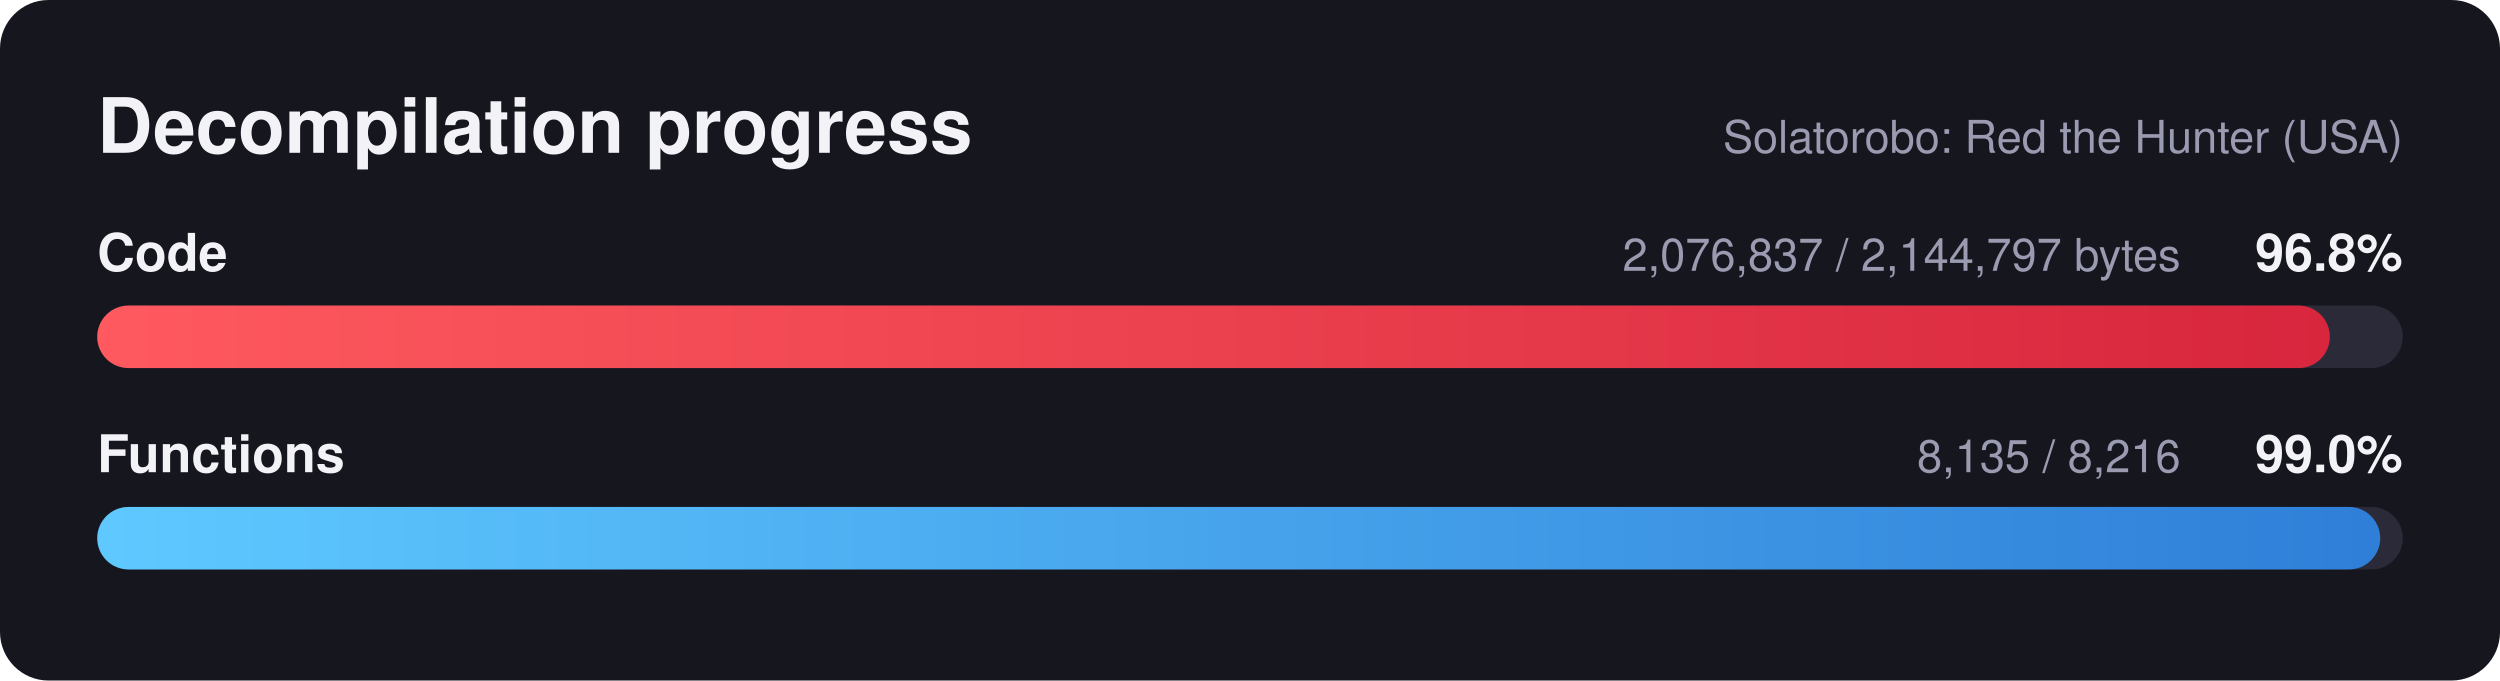
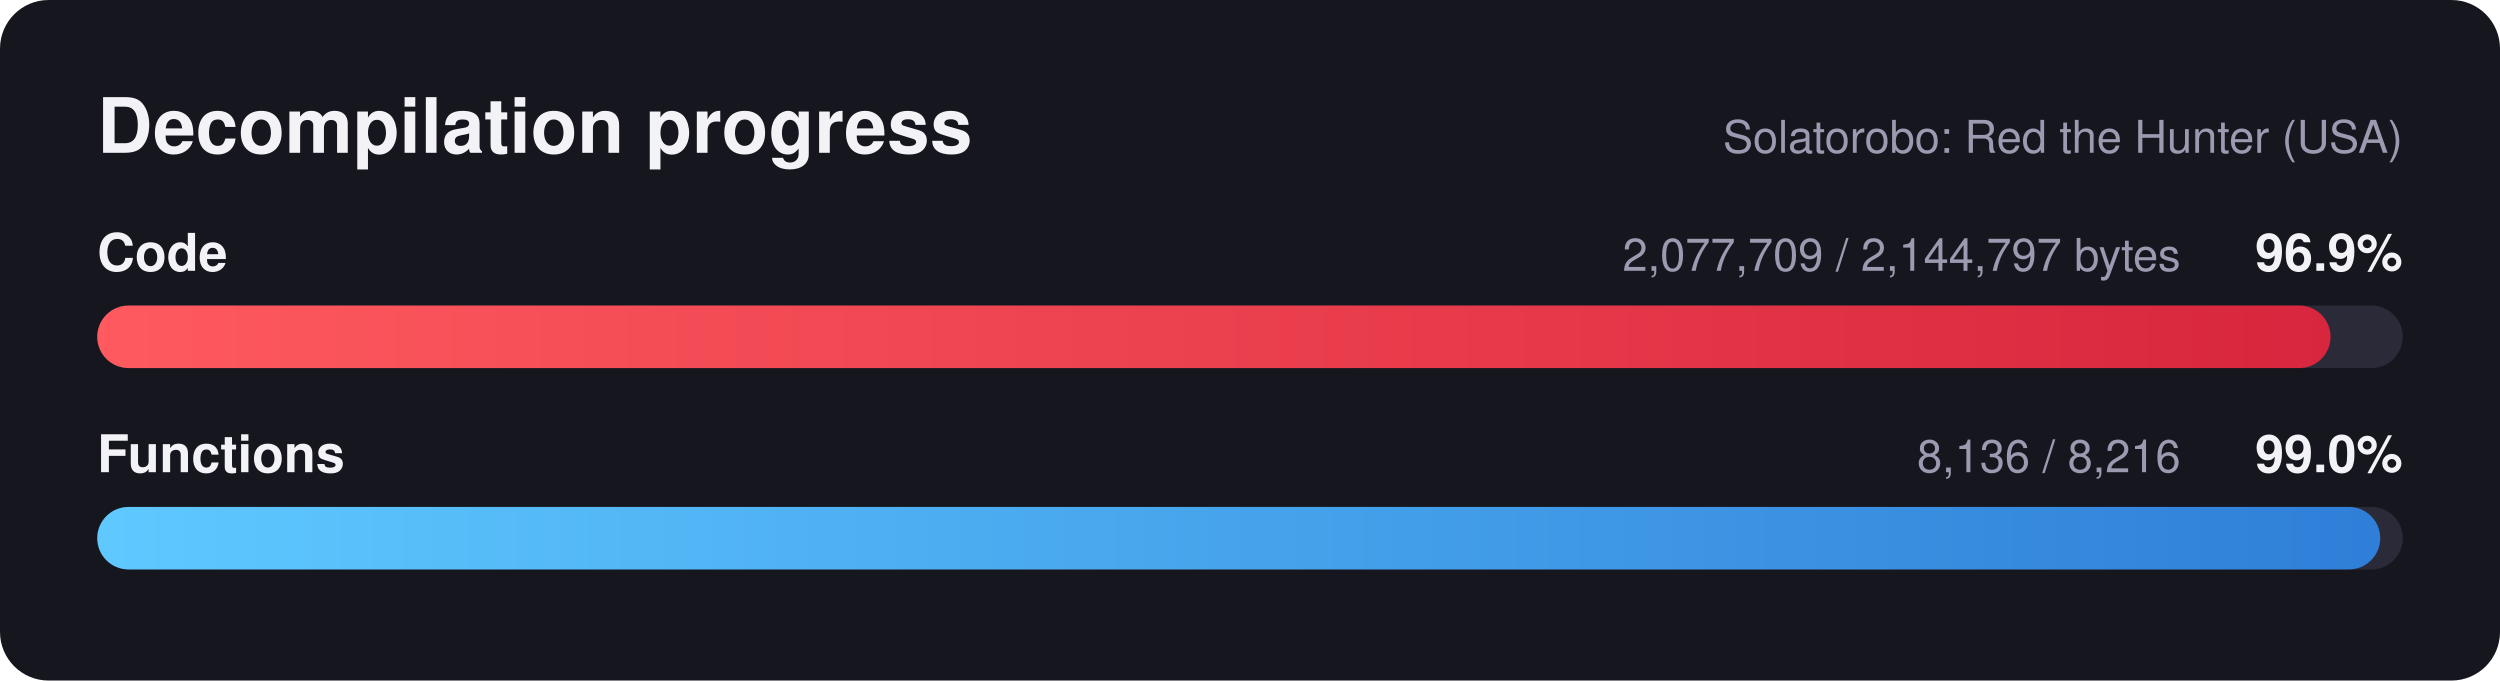
<svg xmlns="http://www.w3.org/2000/svg" width="720" height="196" viewBox="0 0 720 196" font-family="Segoe UI, Helvetica, Arial, sans-serif">
  <defs>
    <linearGradient id="red" x1="0" x2="1" y1="0" y2="0">
      <stop offset="0" stop-color="#ff5a5f" />
      <stop offset="1" stop-color="#d7263d" />
    </linearGradient>
    <linearGradient id="blue" x1="0" x2="1" y1="0" y2="0">
      <stop offset="0" stop-color="#5ec8ff" />
      <stop offset="1" stop-color="#2f7fd8" />
    </linearGradient>
  </defs>
  <rect width="720" height="196" rx="14" fill="#16161f" />
  <text x="28" y="44" fill="#f2f2f7" font-size="22" font-weight="700">Decompilation progress</text>
  <text x="692" y="44" fill="#9a9ab0" font-size="13" text-anchor="end">Solatorobo: Red the Hunter (USA)</text>
  <text x="28" y="78" fill="#f2f2f7" font-size="15" font-weight="600">Code</text>
-   <text x="692" y="78" fill="#f2f2f7" font-size="15" font-weight="700" text-anchor="end">96.8%</text>
-   <text x="628" y="78" fill="#9a9ab0" font-size="13" text-anchor="end">2,076,837 / 2,144,797 bytes</text>
+   <text x="692" y="78" fill="#f2f2f7" font-size="15" font-weight="700" text-anchor="end">96.9%</text>
+   <text x="628" y="78" fill="#9a9ab0" font-size="13" text-anchor="end">2,077,709 / 2,144,797 bytes</text>
  <rect x="28" y="88" width="664" height="18" rx="9.0" fill="#2a2a38" />
-   <rect x="28" y="88" width="643.0" height="18" rx="9.0" fill="url(#red)" />
+   <rect x="28" y="88" width="643.2" height="18" rx="9.0" fill="url(#red)" />
  <text x="28" y="136" fill="#f2f2f7" font-size="15" font-weight="600">Functions</text>
  <text x="692" y="136" fill="#f2f2f7" font-size="15" font-weight="700" text-anchor="end">99.0%</text>
-   <text x="628" y="136" fill="#9a9ab0" font-size="13" text-anchor="end">8,135 / 8,216</text>
+   <text x="628" y="136" fill="#9a9ab0" font-size="13" text-anchor="end">8,136 / 8,216</text>
  <rect x="28" y="146" width="664" height="18" rx="9.0" fill="#2a2a38" />
  <rect x="28" y="146" width="657.5" height="18" rx="9.0" fill="url(#blue)" />
</svg>
